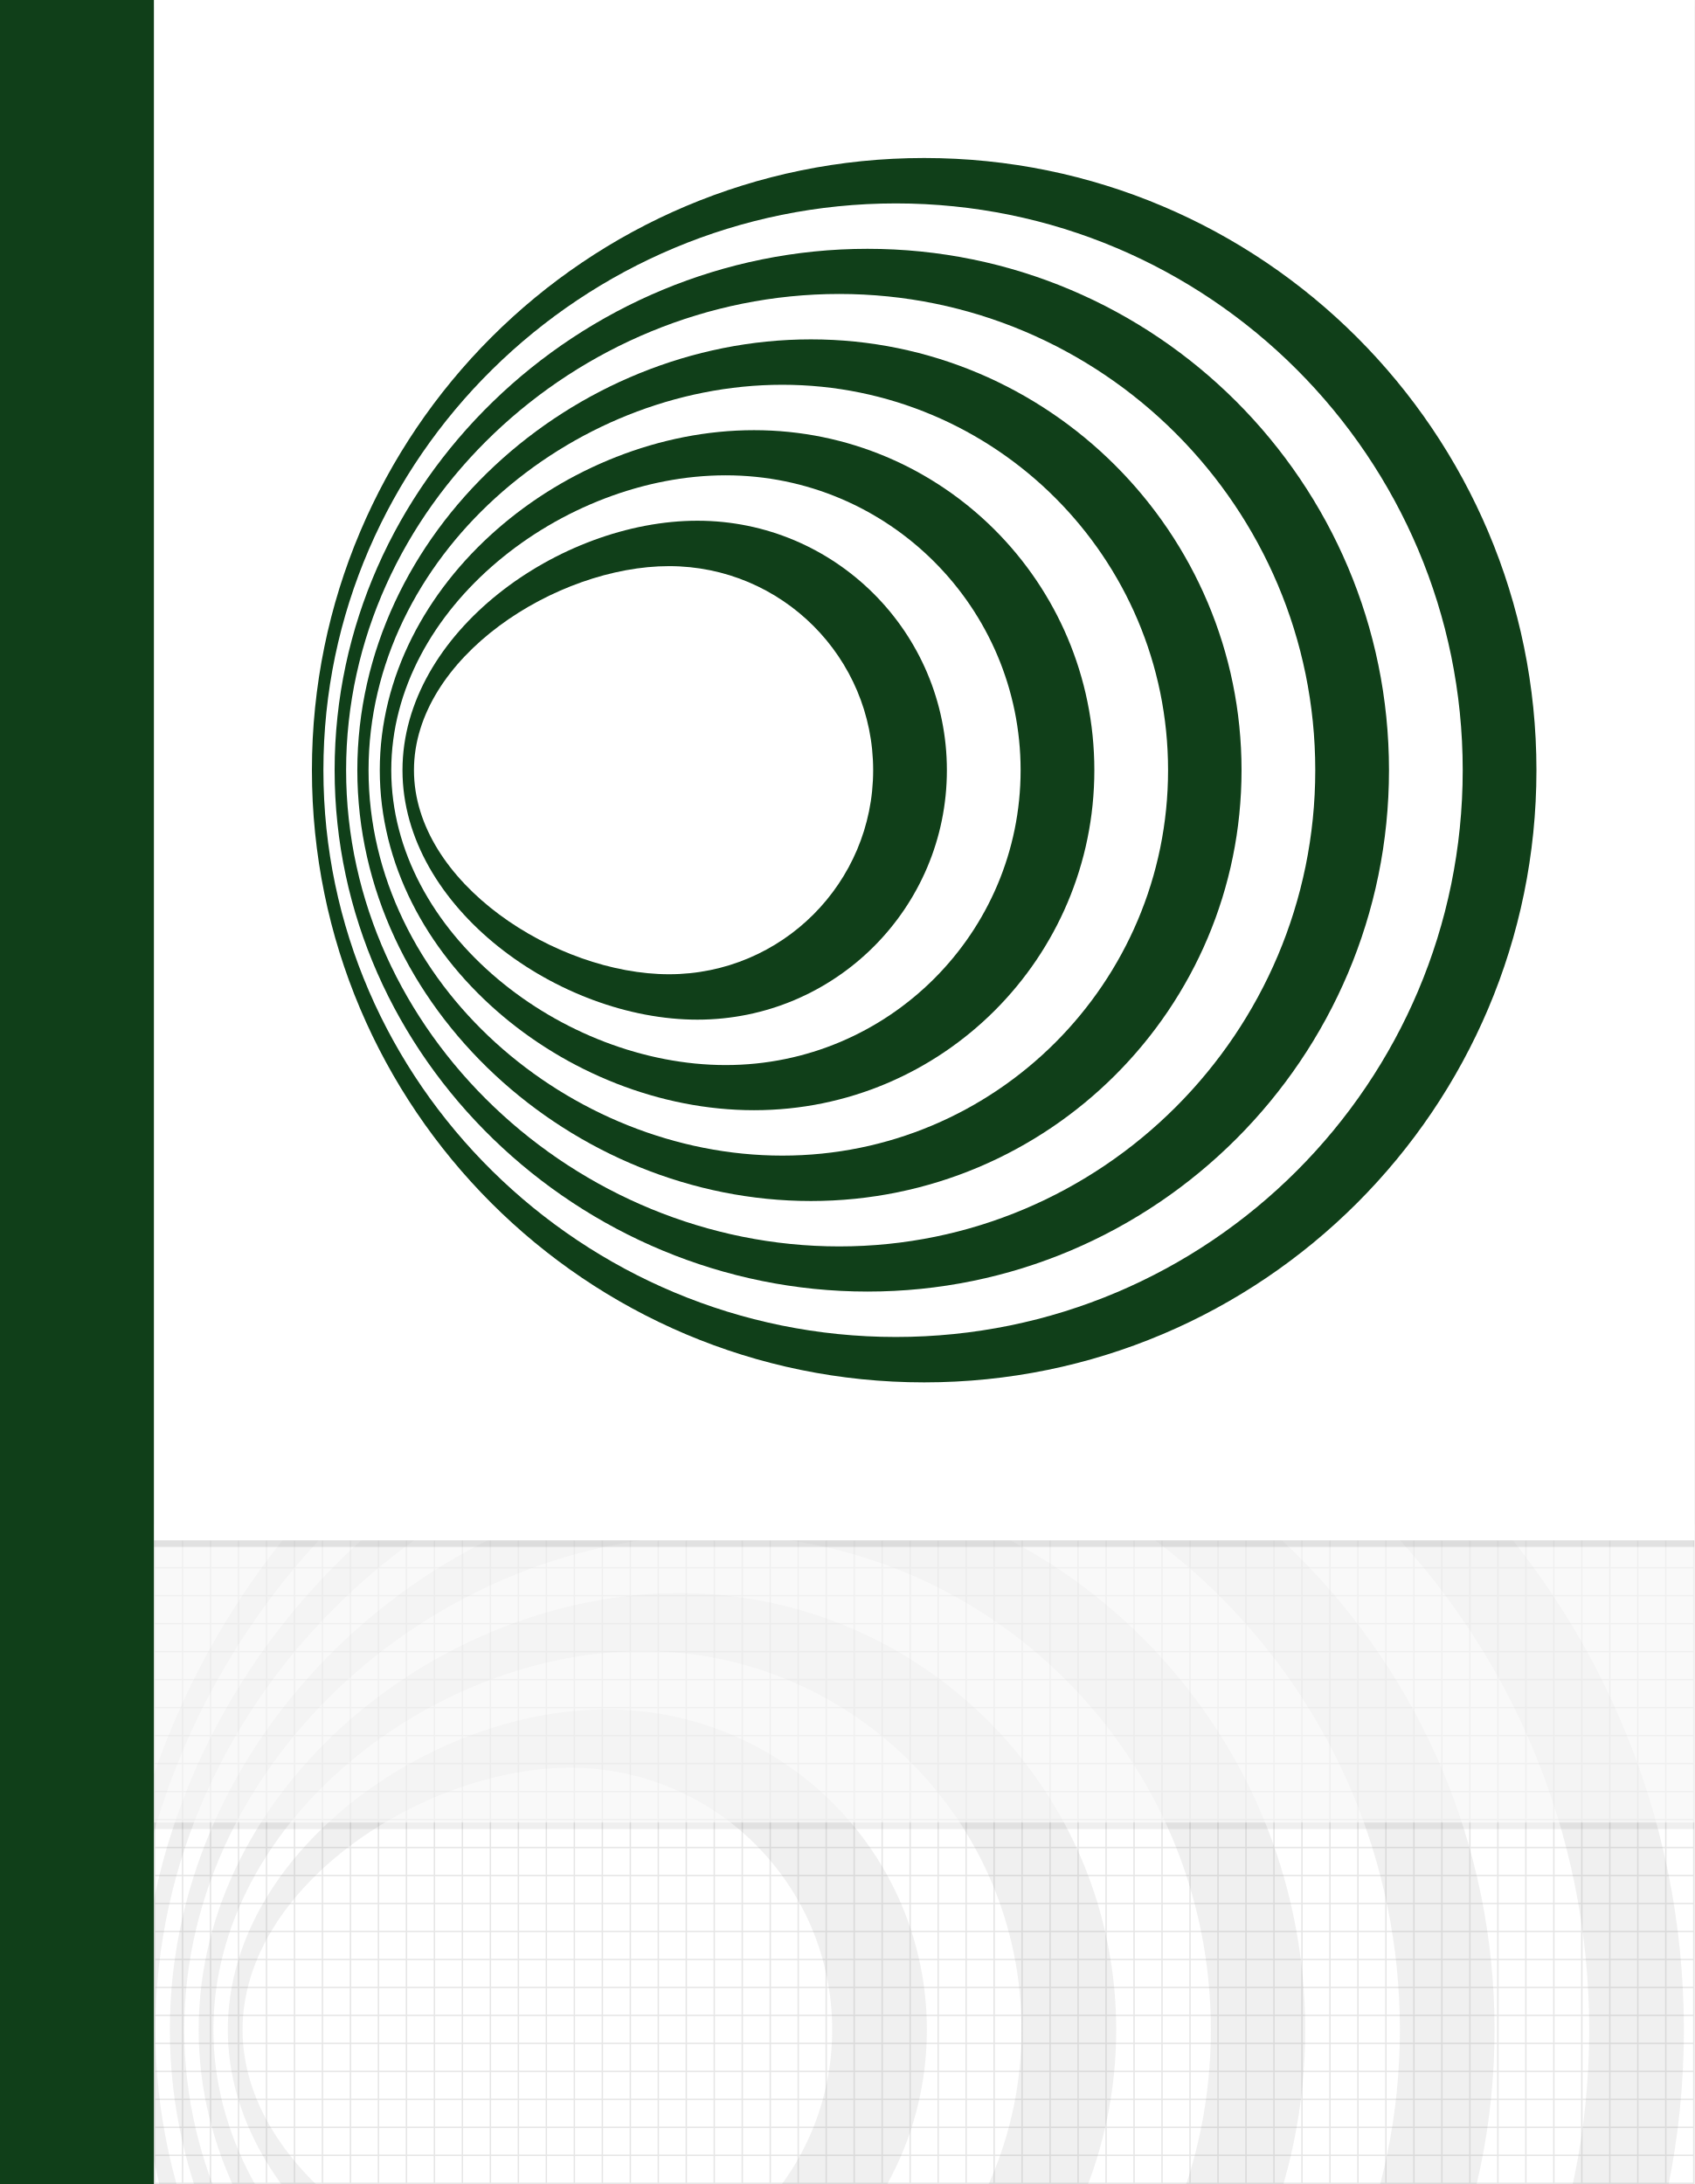
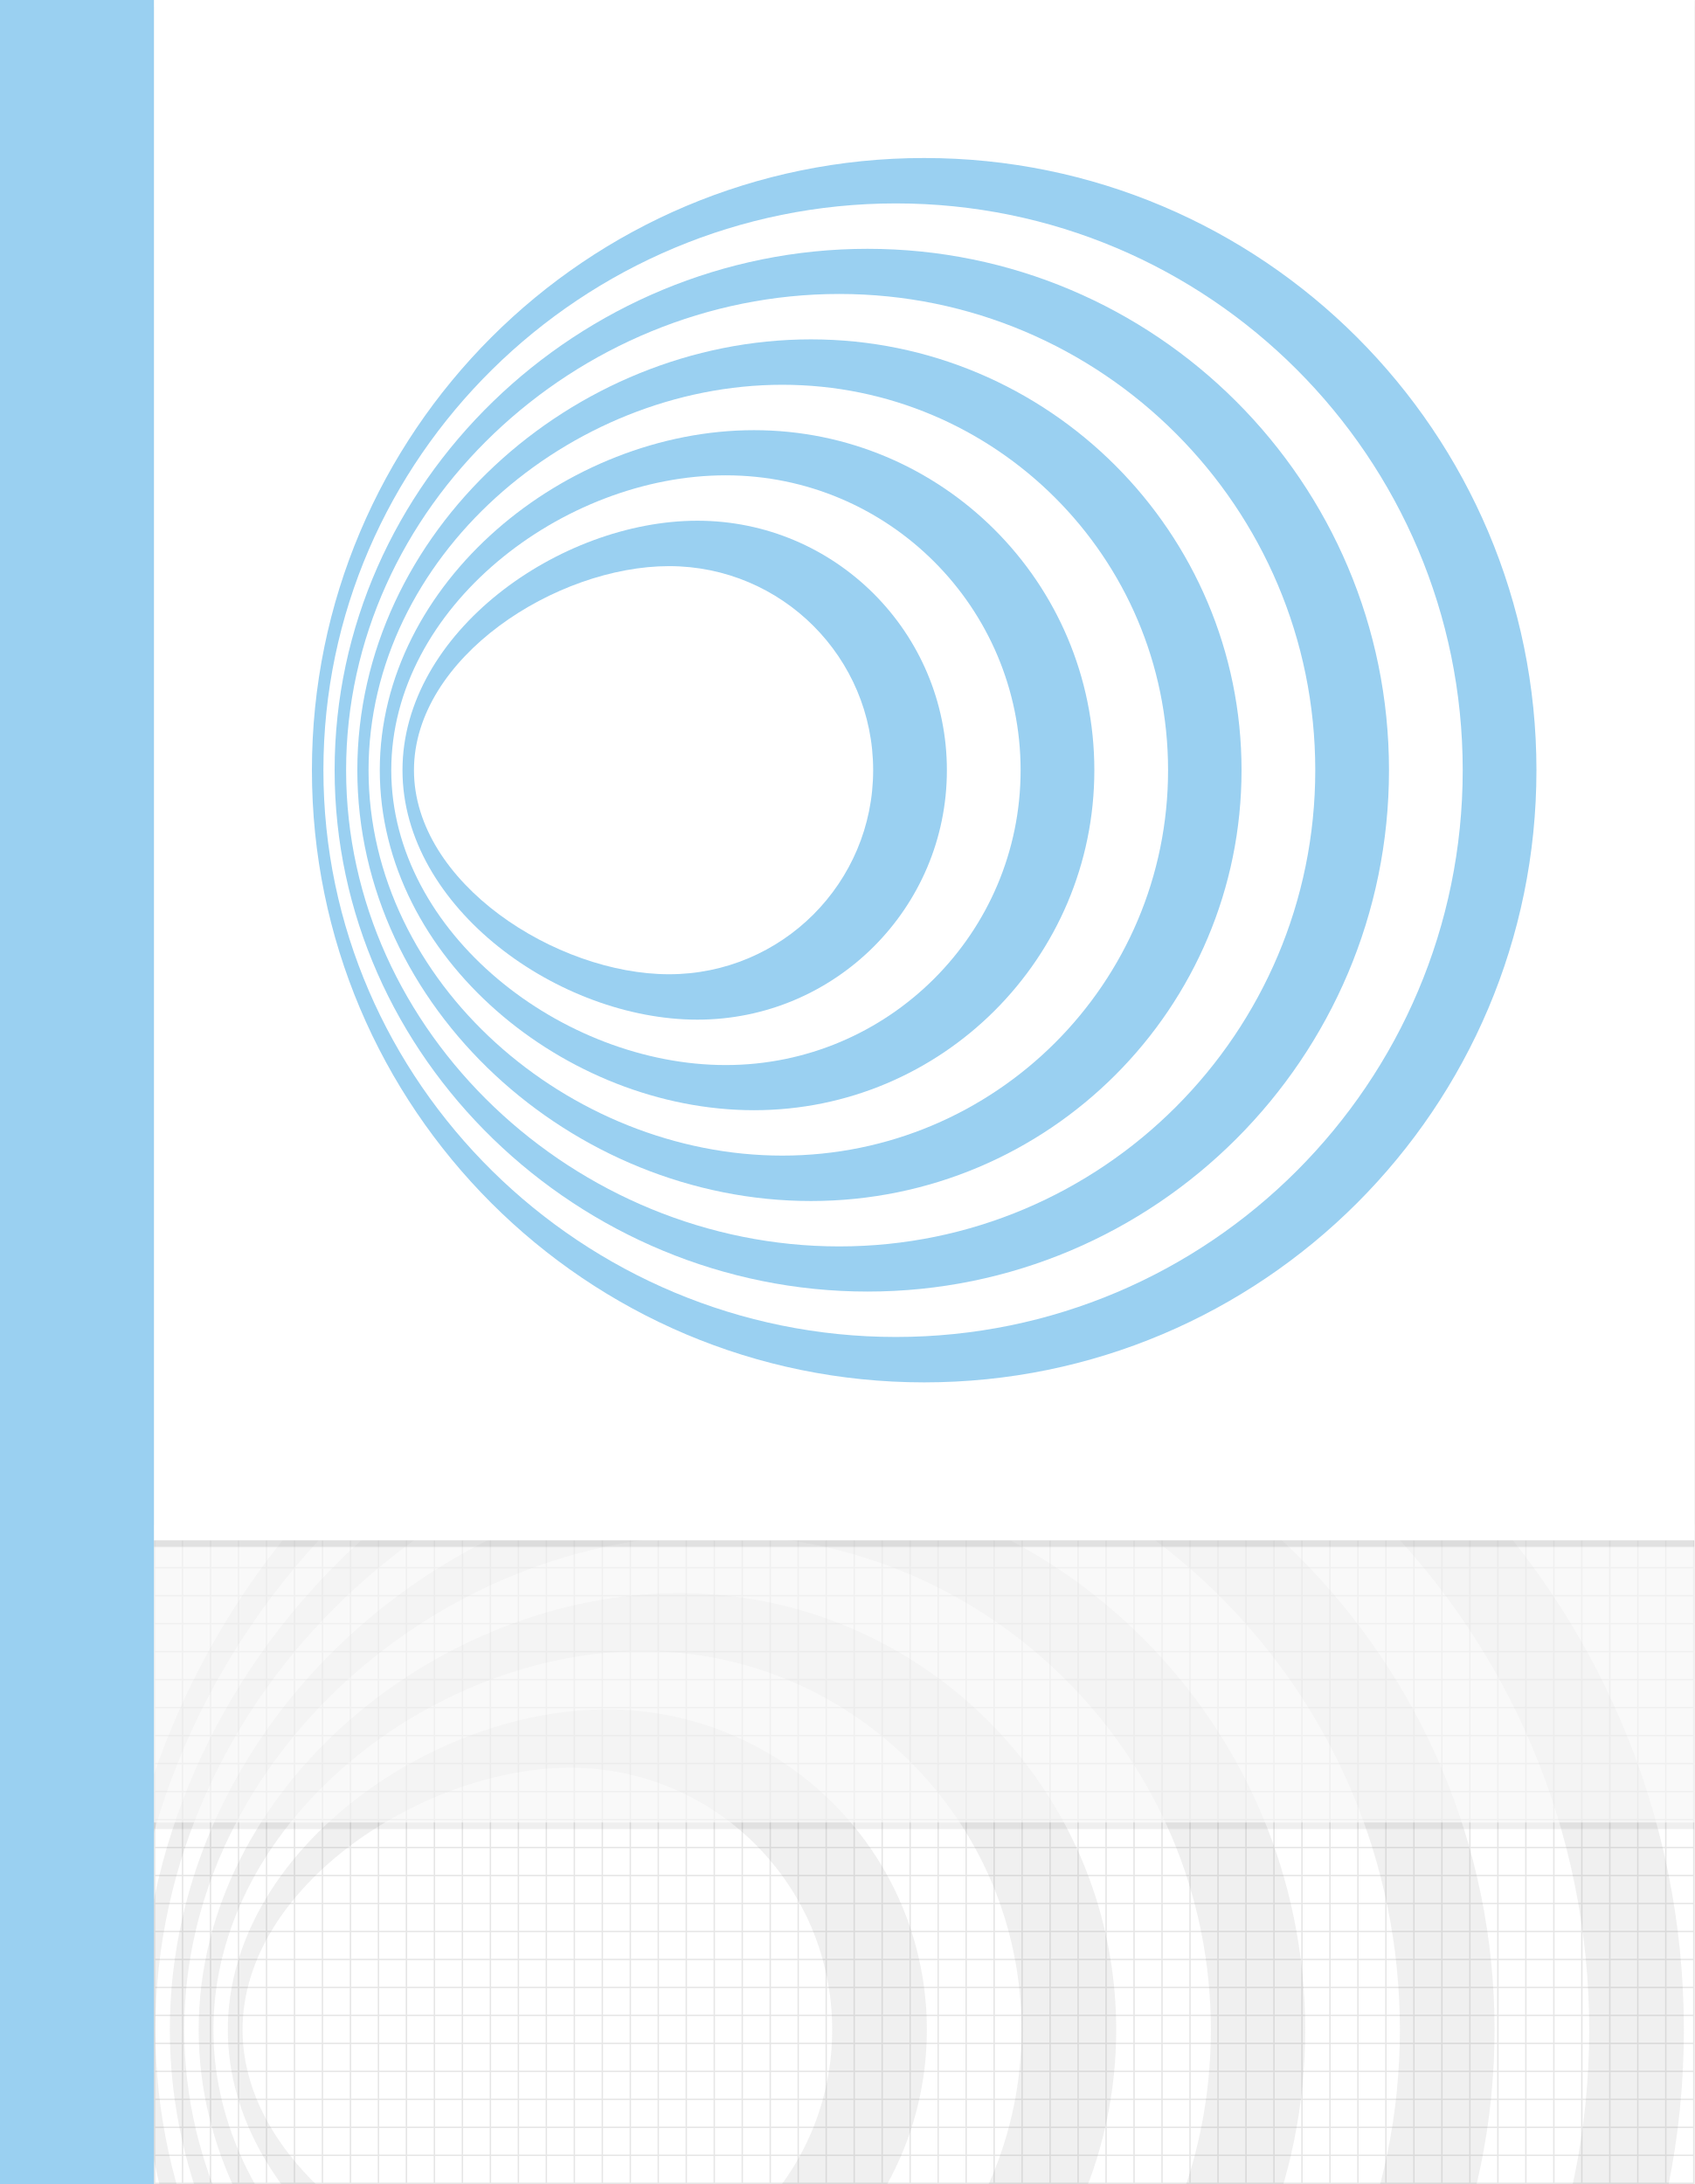
<svg xmlns="http://www.w3.org/2000/svg" width="512" height="660">
  <defs>
    <filter color-interpolation-filters="sRGB" height="1.5" x="0" width="1" id="a">
      <feFlood flood-opacity=".1" />
      <feComposite operator="in" in2="SourceGraphic" />
      <feOffset result="result1" dy="2" />
      <feComposite in2="result1" in="SourceGraphic" />
    </filter>
  </defs>
  <path d="M46.5 0v660H512V0z" fill="#fff" />
  <path d="M38.246.211v659.577M72.07.211v659.577M105.895.211v659.577M139.719.211v659.577M173.544.211v659.577M207.368.211v659.577M241.193.211v659.577M275.017.211v659.577M308.842.211v659.577M342.666.211v659.577M376.491.211v659.577M410.315.211v659.577M444.14.211v659.577M477.964.211v659.577M4.422 34.036h507.367M4.422 67.86h507.367M4.422 101.685h507.367M4.422 135.509h507.367M4.422 169.334h507.367M4.422 203.158h507.367M4.422 236.983h507.367M4.422 270.807h507.367M4.422 304.632h507.367M4.422 338.456h507.367M4.422 372.281h507.367M4.422 406.105h507.367M4.422 439.93h507.367M4.422 473.754h507.367M4.422 507.578h507.367M4.422 541.403h507.367M4.422 575.227h507.367M4.422 609.052h507.367M4.422 642.876h507.367M12.878.211V659.79M21.334.21v659.577M29.79.211V659.79M46.702.21v659.58M55.158.21v659.58M63.614.21v659.58M80.527.21v659.58M88.983.21v659.58M97.439.21v659.58M114.35.21v659.58M122.807.21v659.58M131.263.21v659.58M148.176.21v659.58M156.632.21v659.58M165.088.21v659.58M182 .21v659.58M190.456.21v659.58M198.912.21v659.58M215.824.21v659.58M224.281.21v659.58M232.737.21v659.58M249.649.21v659.58M258.105.21v659.58M266.561.21v659.58M283.473.21v659.58M291.93.21v659.58M300.386.21v659.58M317.298.21v659.58M325.754.21v659.58M334.21.21v659.58M351.122.21v659.58M359.578.21v659.58M368.035.21v659.58M384.947.21v659.58M393.403.21v659.58M401.859.21v659.58M418.771.21v659.58M427.227.21v659.58M435.684.21v659.58M452.596.21v659.58M461.052.21v659.58M469.508.21v659.58M486.42.21v659.58M494.876.21v659.58M503.332.21v659.58M511.79.21H4.422v659.58h507.367V.21v659.577M4.422 8.668h507.367M4.422 17.124h507.367M4.422 25.58h507.367M4.422 42.492h507.367M4.422 50.948h507.367M4.422 59.404h507.367M4.422 76.316h507.367M4.422 84.773h507.367M4.422 93.229h507.367M4.422 110.14h507.367M4.422 118.597h507.367M4.422 127.053h507.367M4.422 143.965h507.367M4.422 152.422h507.367M4.422 160.878h507.367M4.422 177.79h507.367M4.422 186.246h507.367M4.422 194.702h507.367M4.422 211.614h507.367M4.422 220.07h507.367M4.422 228.527h507.367M4.422 245.439h507.367M4.422 253.895h507.367M4.422 262.35h507.367M4.422 279.263h507.367M4.422 287.72h507.367M4.422 296.176h507.367M4.422 313.088h507.367M4.422 321.544h507.367M4.422 330h507.367M4.422 346.912h507.367M4.422 355.368h507.367M4.422 363.824h507.367M4.422 380.737h507.367M4.422 389.193h507.367M4.422 397.649h507.367M4.422 414.56h507.367M4.422 423.017h507.367M4.422 431.473h507.367M4.422 448.386h507.367M4.422 456.842h507.367M4.422 465.298h507.367M4.422 482.21h507.367M4.422 490.666h507.367M4.422 499.122h507.367M4.422 516.035h507.367M4.422 524.49h507.367M4.422 532.947h507.367M4.422 549.859h507.367M4.422 558.315h507.367M4.422 566.771h507.367M4.422 583.684h507.367M4.422 592.14h507.367M4.422 600.596h507.367M4.422 617.508h507.367M4.422 625.964h507.367M4.422 634.42h507.367M4.422 651.333h507.367" fill="none" stroke="#e6e6e6" stroke-width=".423" stroke-miterlimit="10" />
  <g fill="#868686" fill-opacity=".118">
    <path d="M271.25 375.824c-131.148 0-237.55 106.403-237.55 237.551 0 131.148 106.402 237.55 237.55 237.55 131.148 0 237.55-106.402 237.55-237.55 0-131.148-106.402-237.55-237.55-237.55zm-10.987 457.483c-121.448 0-222.11-98.484-222.11-219.932s100.662-219.932 222.11-219.932c121.448 0 219.933 98.484 219.933 219.932S381.71 833.307 260.263 833.307z" />
    <path d="M249.277 411.06c-111.748 0-206.769 90.567-206.769 202.315s95.02 202.314 206.769 202.314c111.747 0 202.314-90.566 202.314-202.314 0-111.748-90.567-202.314-202.314-202.314zM238.29 798.17c-102.048 0-191.328-82.747-191.328-184.795 0-102.048 89.28-184.795 191.328-184.795s184.696 82.747 184.696 184.795c0 102.048-82.648 184.795-184.696 184.795z" />
    <path d="M227.303 446.199c-92.348 0-175.985 74.828-175.985 167.176 0 92.348 83.637 167.176 175.985 167.176 92.348 0 167.077-74.828 167.077-167.176 0-92.348-74.828-167.176-167.077-167.176zm-11.086 316.734c-82.647 0-160.544-67.01-160.544-149.558 0-82.549 77.996-149.558 160.544-149.558 82.55 0 149.657 66.91 149.657 149.558s-67.009 149.558-149.657 149.558z" />
    <path d="M205.23 481.435c-72.848 0-145.202 59.091-145.202 131.94 0 72.849 72.255 131.94 145.203 131.94 72.948 0 132.038-59.091 132.038-131.94 0-72.849-59.09-131.94-132.038-131.94zm-10.986 246.36c-63.149 0-129.762-51.172-129.762-114.42 0-63.248 66.613-114.42 129.762-114.42s114.42 51.271 114.42 114.42-51.271 114.42-114.42 114.42z" />
    <path d="M183.257 516.573c-53.449 0-114.42 43.353-114.42 96.802 0 53.449 60.971 96.802 114.42 96.802 53.45 0 96.802-43.353 96.802-96.802 0-53.449-43.353-96.802-96.802-96.802zM172.271 692.56c-43.75 0-98.98-35.435-98.98-79.184 0-43.749 55.23-79.184 98.98-79.184 43.748 0 79.183 35.435 79.183 79.184 0 43.749-35.435 79.184-79.183 79.184z" />
  </g>
  <path d="M46.5 460.75v90H512v-90z" fill="#fff" fill-opacity=".627" filter="url(#a)" />
  <path d="M46.5 0v465.5H512V0z" fill="#fff" filter="url(#a)" />
-   <g fill="#103F19">
+   <g fill="#9AD0F1">
    <path d="M279.25 47.75c-102.135 0-185 82.865-185 185s82.865 185 185 185 185-82.865 185-185-82.865-185-185-185zm-8.556 356.28c-94.581 0-172.975-76.699-172.975-171.28S176.113 61.47 270.694 61.47c94.581 0 171.279 76.699 171.279 171.28s-76.698 171.28-171.28 171.28z" />
    <path d="M262.138 75.192c-87.028 0-161.028 70.53-161.028 157.558 0 87.027 74 157.558 161.028 157.558 87.027 0 157.558-70.53 157.558-157.558 0-87.027-70.531-157.558-157.558-157.558zm-8.557 301.473c-79.473 0-149.002-64.442-149.002-143.915S174.11 88.835 253.581 88.835c79.473 0 143.838 64.442 143.838 143.915S333.054 376.665 253.58 376.665z" />
    <path d="M245.025 102.556c-71.919 0-137.054 58.275-137.054 130.194 0 71.919 65.135 130.194 137.054 130.194s130.117-58.275 130.117-130.194c0-71.919-58.275-130.194-130.117-130.194zm-8.633 246.667c-64.365 0-125.03-52.186-125.03-116.473s60.742-116.473 125.03-116.473c64.287 0 116.55 52.108 116.55 116.473 0 64.365-52.186 116.473-116.55 116.473z" />
    <path d="M227.835 129.998c-56.733 0-113.08 46.019-113.08 102.752s56.27 102.752 113.08 102.752c56.81 0 102.83-46.019 102.83-102.752s-46.02-102.752-102.83-102.752zm-8.556 191.86c-49.179 0-101.056-39.852-101.056-89.108 0-49.256 51.877-89.108 101.056-89.108 49.18 0 89.108 39.929 89.108 89.108 0 49.18-39.929 89.108-89.108 89.108z" />
    <path d="M210.723 157.363c-41.625 0-89.108 33.762-89.108 75.387s47.483 75.387 89.108 75.387c41.625 0 75.387-33.762 75.387-75.387s-33.762-75.387-75.387-75.387zm-8.556 137.054c-34.071 0-77.084-27.596-77.084-61.667 0-34.07 43.013-61.667 77.084-61.667 34.07 0 61.666 27.596 61.666 61.667 0 34.07-27.595 61.667-61.666 61.667z" />
  </g>
-   <path d="M0 660h46.5V0H0z" fill="#103F19" />
+   <path d="M0 660h46.5V0H0z" fill="#9AD0F1" />
</svg>
